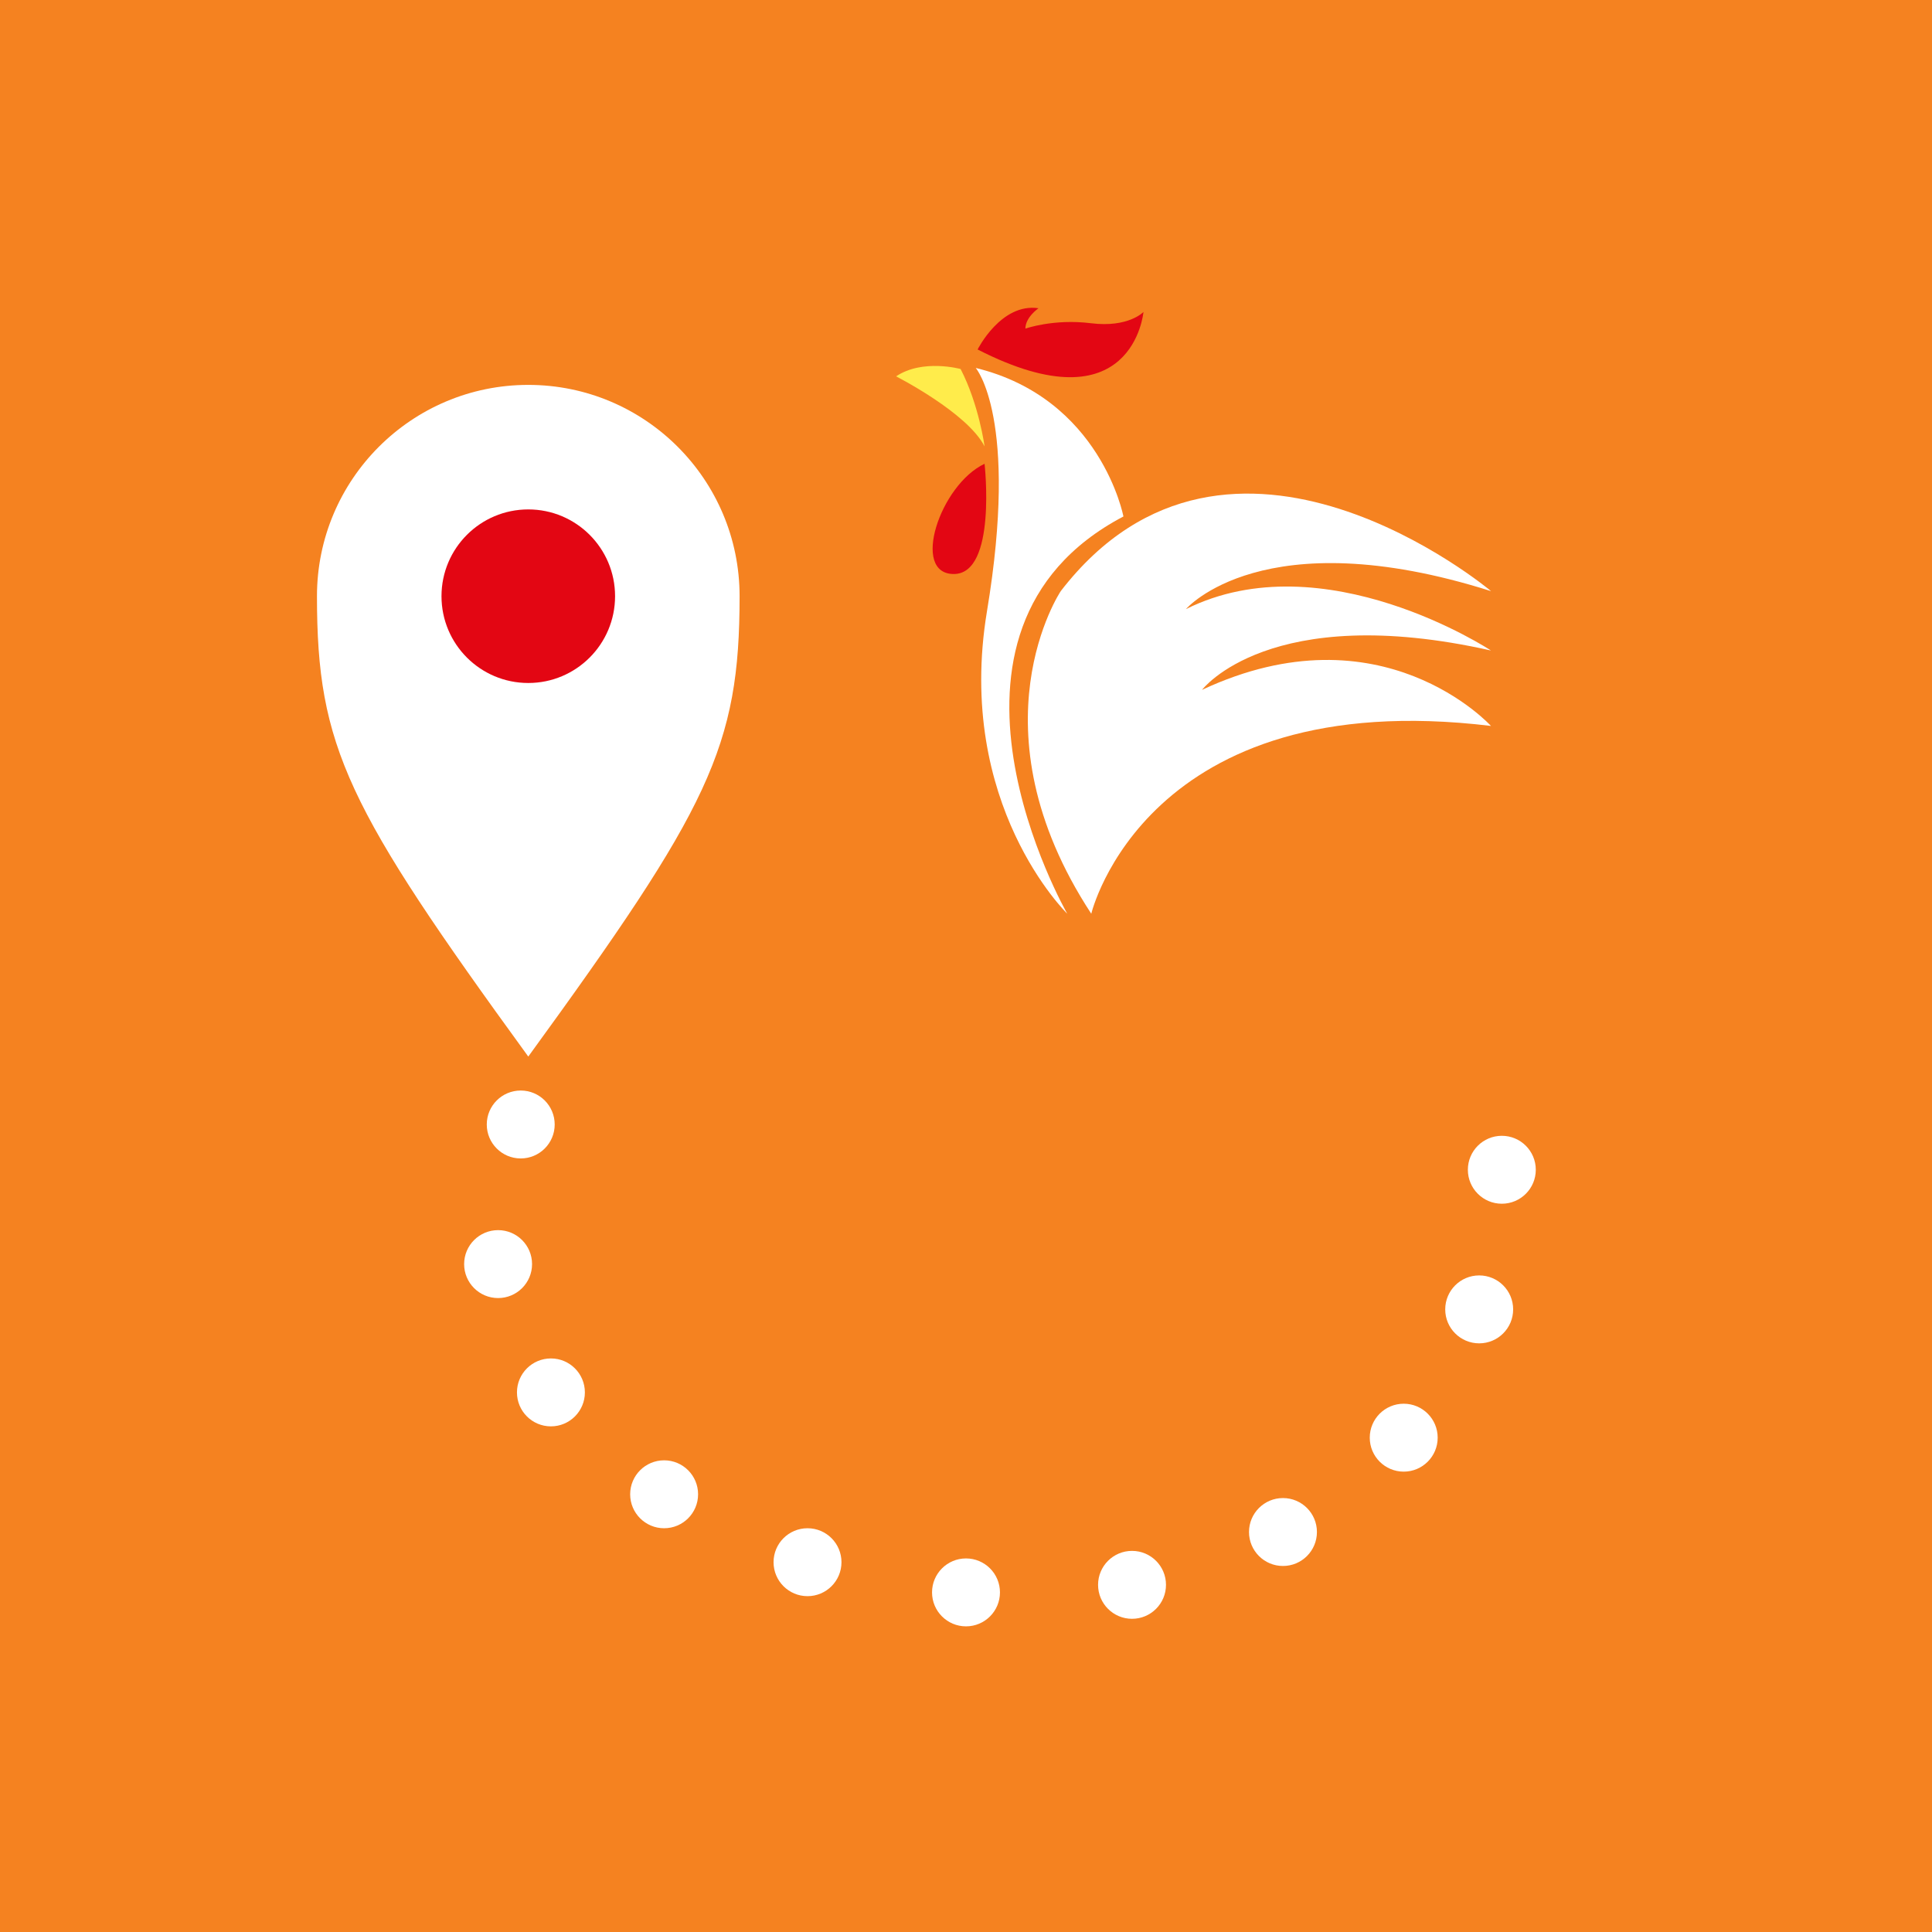
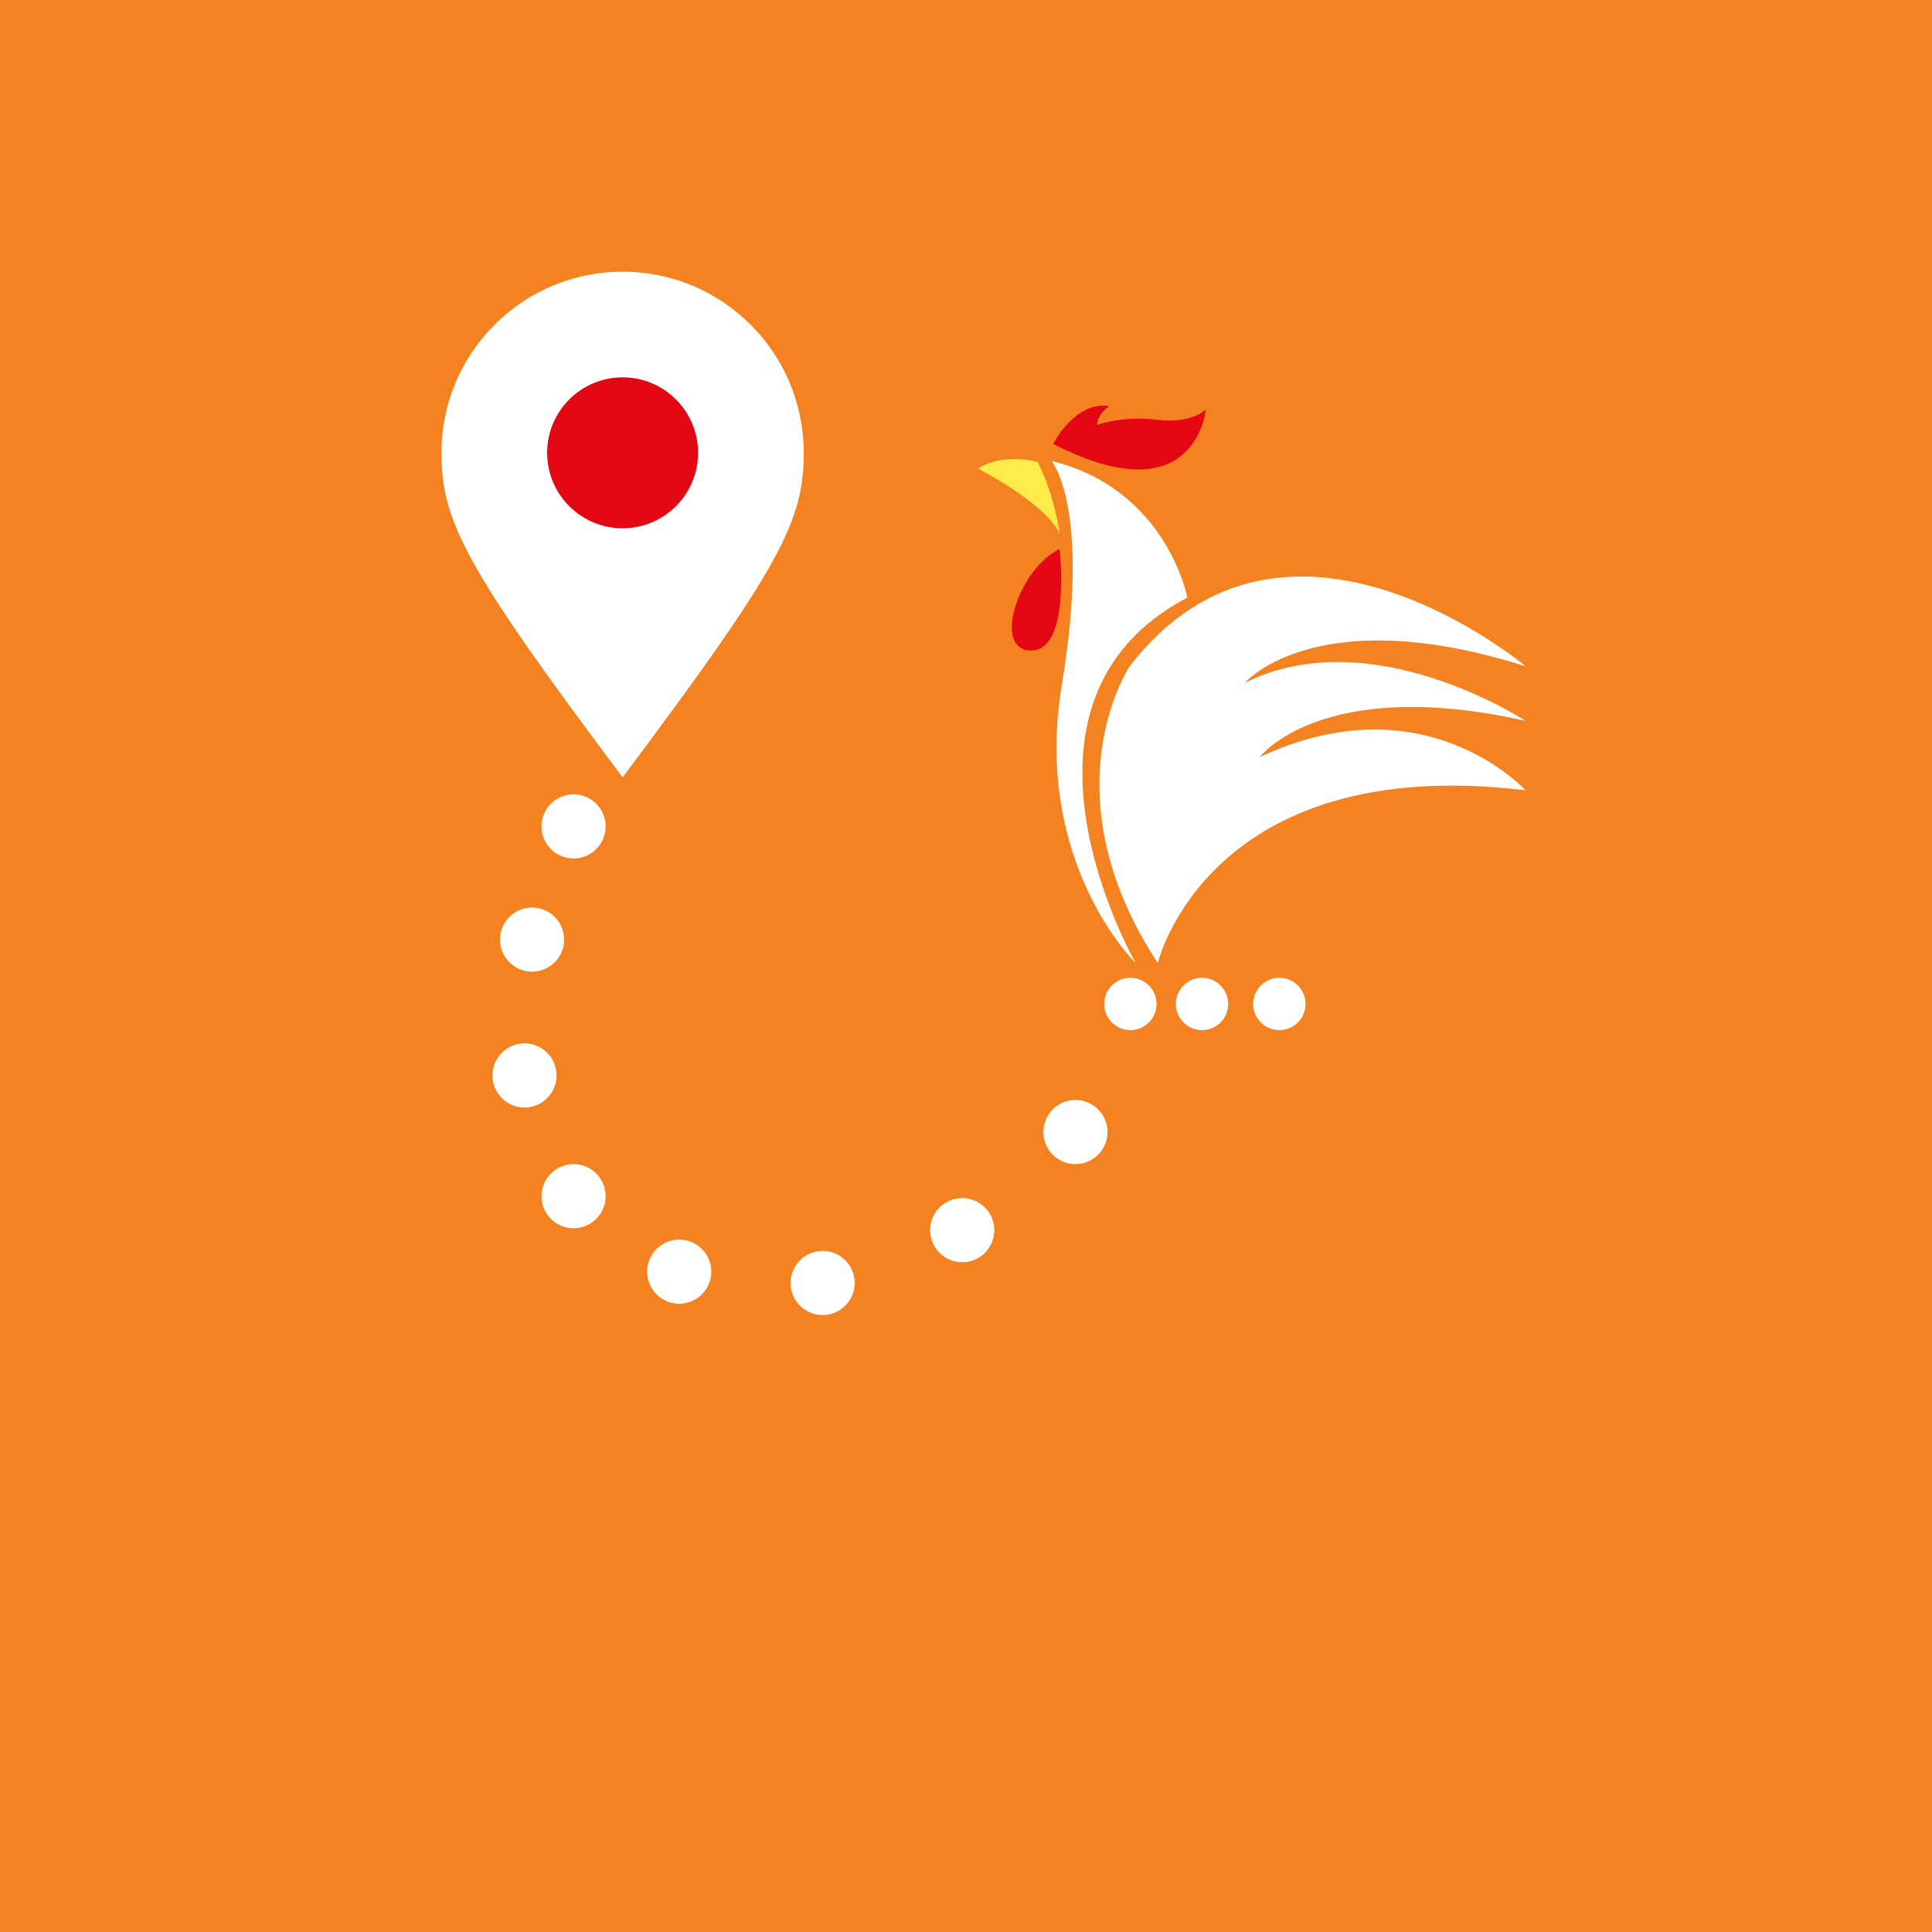
<svg xmlns="http://www.w3.org/2000/svg" viewBox="0 0 512 512" width="512" height="512">
  <style>
    .c0  { fill: #fff;     fill-rule: evenodd; }
    .c1  { fill: #ffec4b;  fill-rule: evenodd; }
    .c3  { fill: #e30613;  fill-rule: evenodd; }
    .dot { fill: #fff; }
  </style>
  <rect width="512" height="512" fill="#F58220" />
  <g class="dot">
-     <circle cx="138" cy="298" r="9" />
-     <circle cx="132" cy="335" r="9" />
-     <circle cx="146" cy="369" r="9" />
-     <circle cx="176" cy="396" r="9" />
-     <circle cx="214" cy="414" r="9" />
-     <circle cx="256" cy="422" r="9" />
-     <circle cx="300" cy="420" r="9" />
-     <circle cx="340" cy="406" r="9" />
-     <circle cx="372" cy="381" r="9" />
-     <circle cx="392" cy="347" r="9" />
-     <circle cx="398" cy="310" r="9" />
+     <circle cx="285" cy="300" r="8.5" />
+     <circle cx="255" cy="326" r="8.5" />
+     <circle cx="218" cy="340" r="8.5" />
+     <circle cx="180" cy="337" r="8.5" />
+     <circle cx="152" cy="317" r="8.5" />
+     <circle cx="139" cy="285" r="8.5" />
+     <circle cx="141" cy="249" r="8.5" />
+     <circle cx="152" cy="219" r="8.5" />
  </g>
-   <path d="M140,280 C 92,214 84,198 84,158 a 56 56 0 1 1 112 0 C 196,198 188,214 140,280 Z" fill="#ffffff" />
-   <circle cx="140" cy="158" r="23" fill="#e30613" />
-   <g transform="translate(222,68) scale(1.0)">
+   <path d="M165,206 C 123,150 117,138 117,120 a 48 48 0 1 1 96 0 C 213,138 207,150 165,206 Z" fill="#ffffff" />
+   <circle cx="165" cy="120" r="20" fill="#e30613" />
+   <g transform="translate(245,95) scale(0.92)">
    <path class="c3" d="M37.08,24.61s6.21-12.41,16.14-10.92c0,0-3.48,2.36-3.48,5.4,0,0,7.45-2.67,17.38-1.43,9.93,1.24,13.91-2.98,13.91-2.98,0,0-2.73,31.04-43.96,9.93" />
    <path class="c0" d="M173.13,88.64s-69.18-58.12-114.01,0c0,0-24.25,36.16,8.08,85.51,0,0,14.46-60.83,105.92-49.77,0,0-28.93-31.88-76.57-9.56,0,0,17.87-23.62,76.57-10.43,0,0-44.24-29.18-80.83-10.97,0,0,20.42-23.91,80.83-4.77" />
    <path class="c0" d="M36.58,29.51s11.49,13.23,2.98,64.47c-8.51,51.24,21.27,80.16,21.27,80.16,0,0-42.97-74.85,14.89-105.27,0,0-5.95-31.28-39.14-39.36" />
    <path class="c1" d="M32.57,29.79s-10.1-2.77-17.1,1.95c0,0,18.89,9.61,23.45,18.56,0,0-1.47-11.07-6.35-20.51" />
    <path class="c3" d="M38.92,54.91s3.3,29.21-8.16,29.21-3.64-23.66,8.16-29.21" />
+     <circle class="dot" cx="59.31" cy="185.93" r="7.54" />
+     <circle class="dot" cx="79.95" cy="185.93" r="7.54" />
+     <circle class="dot" cx="102.22" cy="185.93" r="7.54" />
  </g>
</svg>
